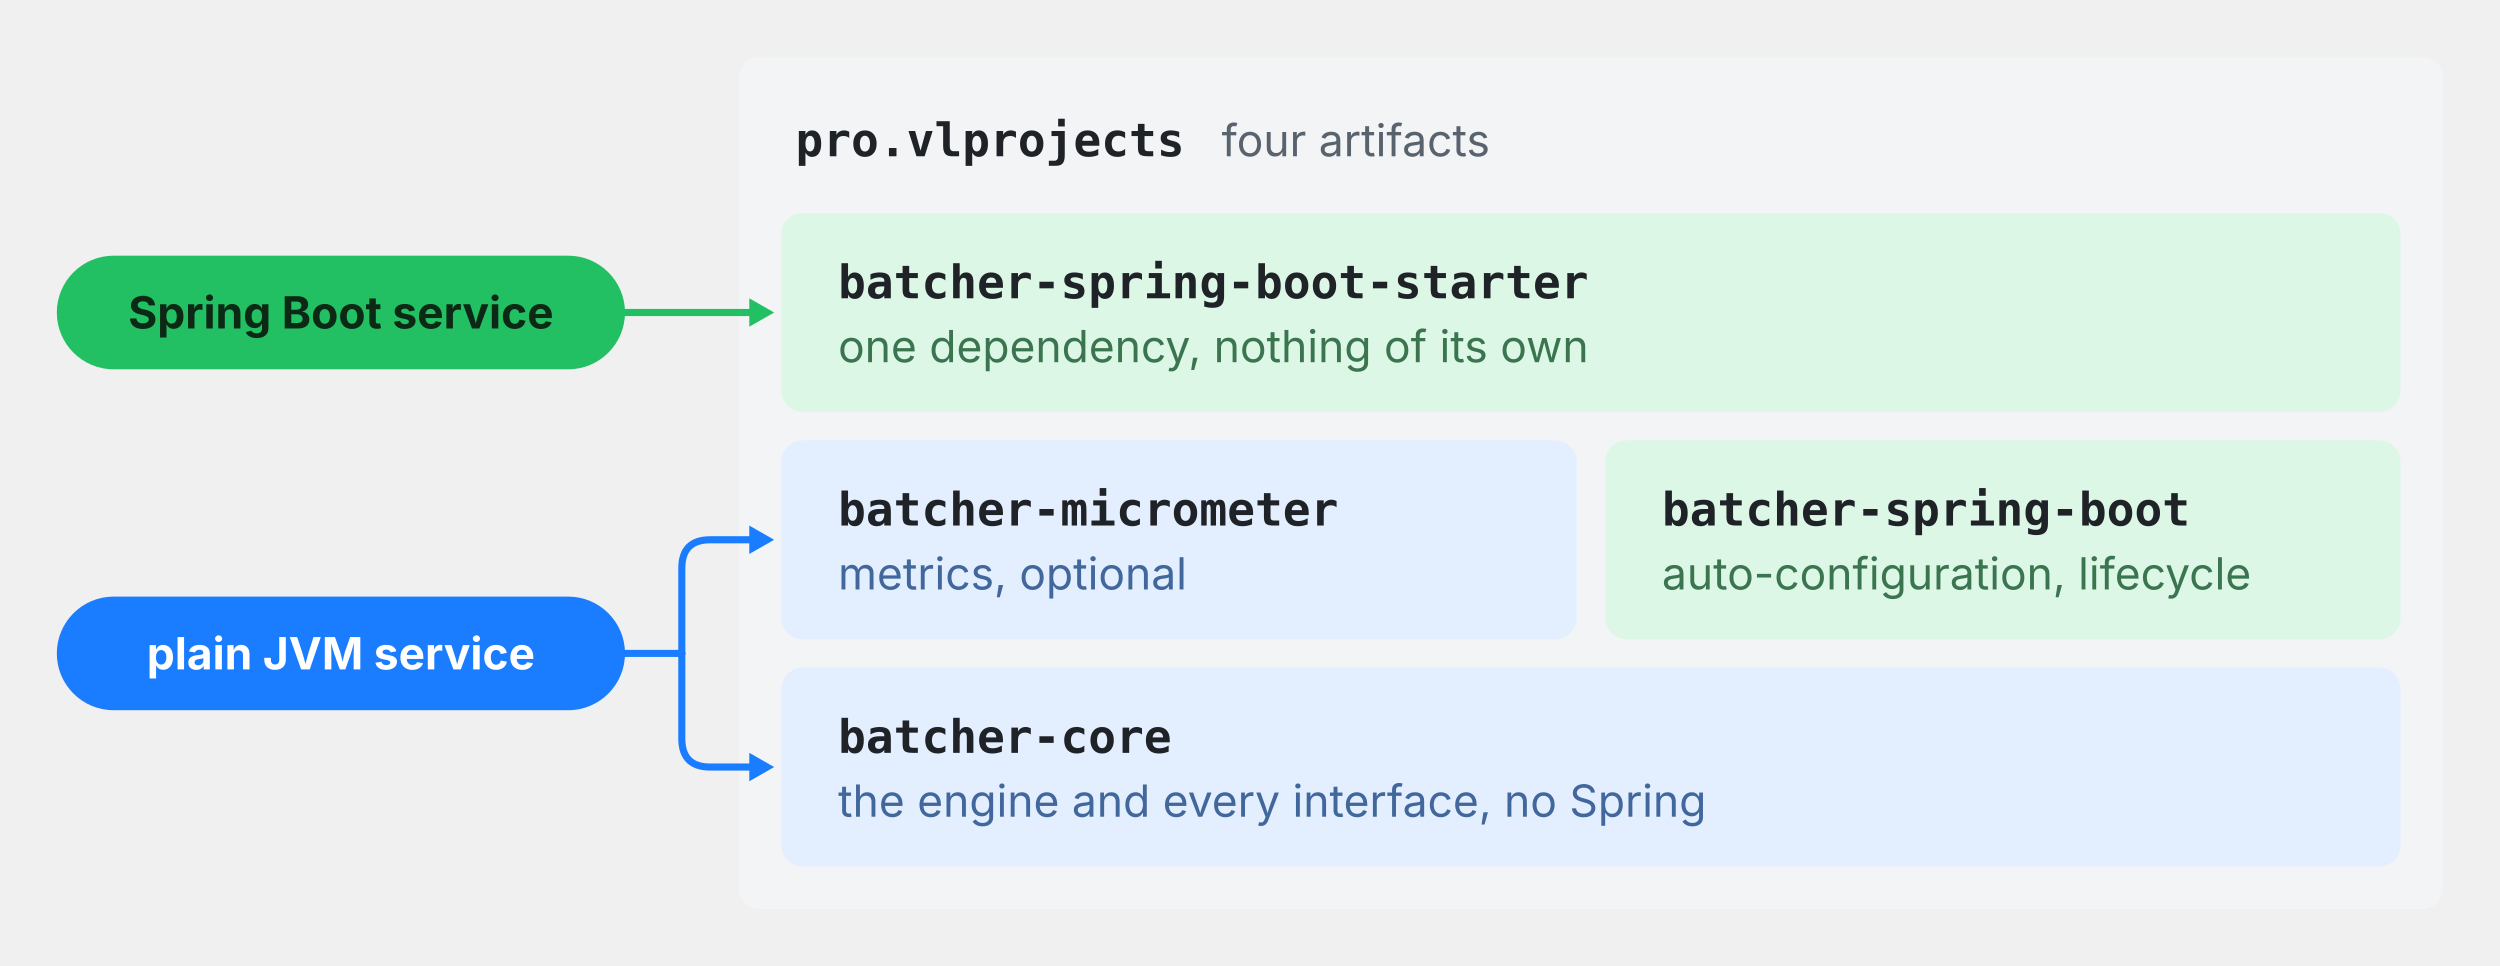
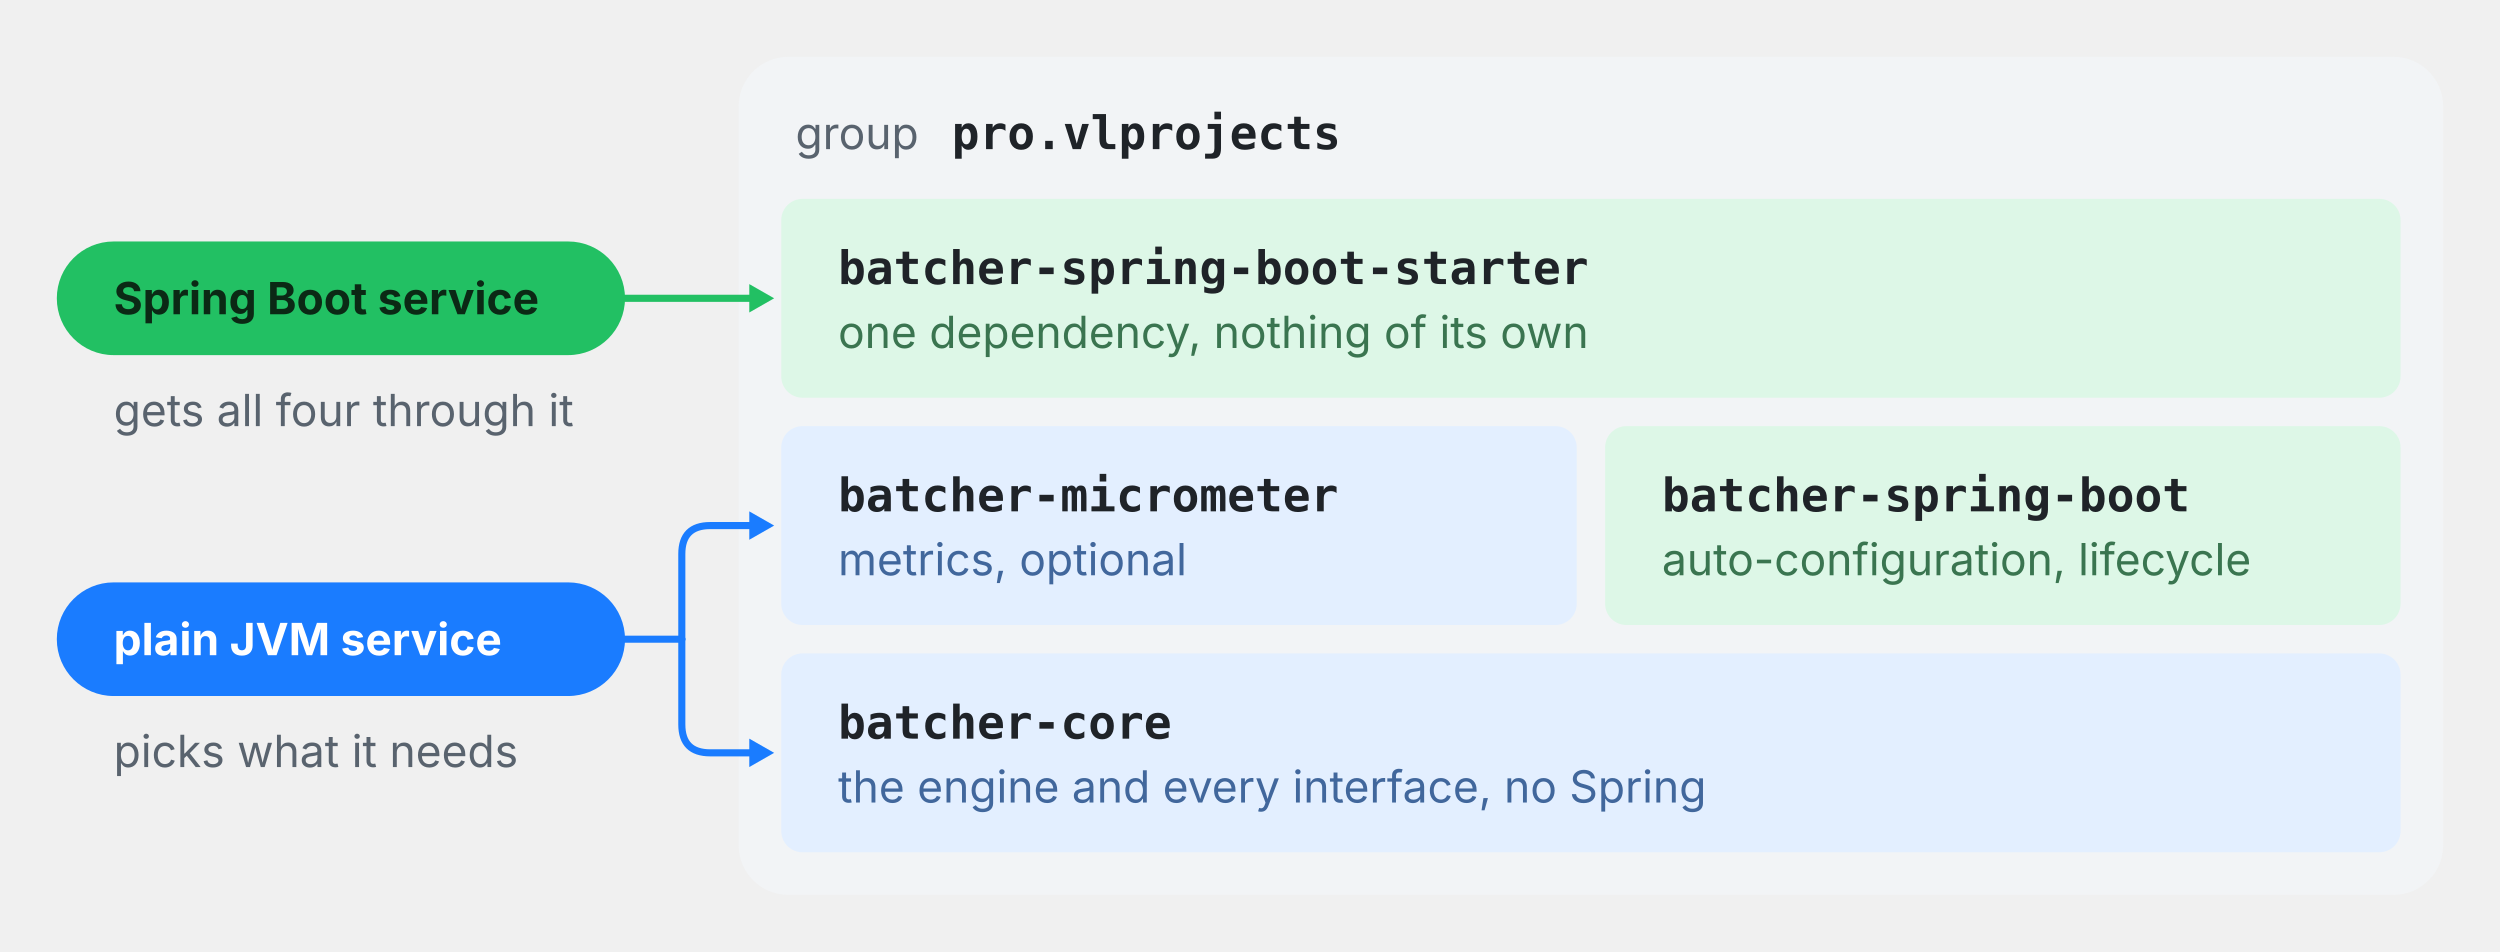
- <svg xmlns="http://www.w3.org/2000/svg" viewBox="0 0 704 272" width="704" height="272" role="img">
-   <rect x="208.0" y="16.0" width="480.0" height="240.0" rx="6" fill="#F2F4F6" />
-   <text x="224.0" y="44.0" font-family="ui-monospace, SFMono-Regular, 'SF Mono', Menlo, Consolas, monospace" font-size="13" font-weight="600" fill="#1F2328" text-anchor="start">pro.vlprojects</text>
-   <text x="344.0" y="44.0" font-family="-apple-system, BlinkMacSystemFont, 'Segoe UI', Inter, Helvetica, Arial, sans-serif" font-size="12.5" font-weight="400" fill="#59636E" text-anchor="start">four artifacts</text>
-   <rect x="220.0" y="60.0" width="456.0" height="56.0" rx="6" fill="#DDF7E7" />
-   <text x="236.0" y="84.0" font-family="ui-monospace, SFMono-Regular, 'SF Mono', Menlo, Consolas, monospace" font-size="13" font-weight="600" fill="#1F2328" text-anchor="start">batcher-spring-boot-starter</text>
-   <text x="236.0" y="102.0" font-family="-apple-system, BlinkMacSystemFont, 'Segoe UI', Inter, Helvetica, Arial, sans-serif" font-size="12.5" font-weight="400" fill="#3A7550" text-anchor="start">one dependency, nothing of its own</text>
-   <rect x="220.0" y="124.0" width="224.0" height="56.0" rx="6" fill="#E3EFFF" />
-   <text x="236.0" y="148.0" font-family="ui-monospace, SFMono-Regular, 'SF Mono', Menlo, Consolas, monospace" font-size="13" font-weight="600" fill="#1F2328" text-anchor="start">batcher-micrometer</text>
-   <text x="236.0" y="166.0" font-family="-apple-system, BlinkMacSystemFont, 'Segoe UI', Inter, Helvetica, Arial, sans-serif" font-size="12.5" font-weight="400" fill="#41679C" text-anchor="start">metrics, optional</text>
-   <rect x="452.0" y="124.0" width="224.0" height="56.0" rx="6" fill="#DDF7E7" />
-   <text x="468.0" y="148.0" font-family="ui-monospace, SFMono-Regular, 'SF Mono', Menlo, Consolas, monospace" font-size="13" font-weight="600" fill="#1F2328" text-anchor="start">batcher-spring-boot</text>
-   <text x="468.0" y="166.0" font-family="-apple-system, BlinkMacSystemFont, 'Segoe UI', Inter, Helvetica, Arial, sans-serif" font-size="12.5" font-weight="400" fill="#3A7550" text-anchor="start">auto-configuration, lifecycle</text>
-   <rect x="220.0" y="188.0" width="456.0" height="56.0" rx="6" fill="#E3EFFF" />
-   <text x="236.0" y="212.0" font-family="ui-monospace, SFMono-Regular, 'SF Mono', Menlo, Consolas, monospace" font-size="13" font-weight="600" fill="#1F2328" text-anchor="start">batcher-core</text>
-   <text x="236.0" y="230.0" font-family="-apple-system, BlinkMacSystemFont, 'Segoe UI', Inter, Helvetica, Arial, sans-serif" font-size="12.5" font-weight="400" fill="#41679C" text-anchor="start">the engine and every interface, no Spring</text>
-   <rect x="16.0" y="72.0" width="160.0" height="32.0" rx="16" fill="#22C063" />
-   <text x="96.0" y="92.5" font-family="-apple-system, BlinkMacSystemFont, 'Segoe UI', Inter, Helvetica, Arial, sans-serif" font-size="12.5" font-weight="650" fill="#0B2915" text-anchor="middle">Spring Boot service</text>
-   <path d="M176,88.0 L212,88.0" stroke="#22C063" stroke-width="2" fill="none" stroke-linecap="round" stroke-linejoin="round" />
-   <path d="M211,84.0 L218,88.0 L211,92.0 Z" fill="#22C063" />
-   <rect x="16.0" y="168.0" width="160.0" height="32.0" rx="16" fill="#1A7CFF" />
-   <text x="96.0" y="188.5" font-family="-apple-system, BlinkMacSystemFont, 'Segoe UI', Inter, Helvetica, Arial, sans-serif" font-size="12.5" font-weight="650" fill="#FFFFFF" text-anchor="middle">plain JVM service</text>
-   <path d="M176,184.0 L192,184.0" stroke="#1A7CFF" stroke-width="2" fill="none" stroke-linecap="round" stroke-linejoin="round" />
-   <path d="M192,184.0 L192,160.0 Q192,152.0 200,152.0 L212,152.0" stroke="#1A7CFF" stroke-width="2" fill="none" stroke-linecap="round" stroke-linejoin="round" />
-   <path d="M211,148.0 L218,152.0 L211,156.0 Z" fill="#1A7CFF" />
-   <path d="M192,184.0 L192,208.0 Q192,216.0 200,216.0 L212,216.0" stroke="#1A7CFF" stroke-width="2" fill="none" stroke-linecap="round" stroke-linejoin="round" />
-   <path d="M211,212.0 L218,216.0 L211,220.0 Z" fill="#1A7CFF" />
+ <svg xmlns="http://www.w3.org/2000/svg" viewBox="0 0 704 268" width="704" height="268" role="img">
+   <rect x="208.0" y="16.0" width="480.0" height="236.0" rx="14" fill="#F2F4F6" />
+   <text x="224.0" y="42.0" font-family="-apple-system, BlinkMacSystemFont, 'Segoe UI', Inter, Helvetica, Arial, sans-serif" font-size="12.5" font-weight="400" fill="#59636E" text-anchor="start">group</text>
+   <text x="268.0" y="42.0" font-family="ui-monospace, SFMono-Regular, 'SF Mono', Menlo, Consolas, monospace" font-size="13" font-weight="600" fill="#1F2328" text-anchor="start">pro.vlprojects</text>
+   <rect x="220.0" y="56.0" width="456.0" height="56.0" rx="6" fill="#DDF7E7" />
+   <text x="236.0" y="80.0" font-family="ui-monospace, SFMono-Regular, 'SF Mono', Menlo, Consolas, monospace" font-size="13" font-weight="600" fill="#1F2328" text-anchor="start">batcher-spring-boot-starter</text>
+   <text x="236.0" y="98.0" font-family="-apple-system, BlinkMacSystemFont, 'Segoe UI', Inter, Helvetica, Arial, sans-serif" font-size="12.5" font-weight="400" fill="#3A7550" text-anchor="start">one dependency, nothing of its own</text>
+   <rect x="220.0" y="120.0" width="224.0" height="56.0" rx="6" fill="#E3EFFF" />
+   <text x="236.0" y="144.0" font-family="ui-monospace, SFMono-Regular, 'SF Mono', Menlo, Consolas, monospace" font-size="13" font-weight="600" fill="#1F2328" text-anchor="start">batcher-micrometer</text>
+   <text x="236.0" y="162.0" font-family="-apple-system, BlinkMacSystemFont, 'Segoe UI', Inter, Helvetica, Arial, sans-serif" font-size="12.5" font-weight="400" fill="#41679C" text-anchor="start">metrics, optional</text>
+   <rect x="452.0" y="120.0" width="224.0" height="56.0" rx="6" fill="#DDF7E7" />
+   <text x="468.0" y="144.0" font-family="ui-monospace, SFMono-Regular, 'SF Mono', Menlo, Consolas, monospace" font-size="13" font-weight="600" fill="#1F2328" text-anchor="start">batcher-spring-boot</text>
+   <text x="468.0" y="162.0" font-family="-apple-system, BlinkMacSystemFont, 'Segoe UI', Inter, Helvetica, Arial, sans-serif" font-size="12.5" font-weight="400" fill="#3A7550" text-anchor="start">auto-configuration, lifecycle</text>
+   <rect x="220.0" y="184.0" width="456.0" height="56.0" rx="6" fill="#E3EFFF" />
+   <text x="236.0" y="208.0" font-family="ui-monospace, SFMono-Regular, 'SF Mono', Menlo, Consolas, monospace" font-size="13" font-weight="600" fill="#1F2328" text-anchor="start">batcher-core</text>
+   <text x="236.0" y="226.0" font-family="-apple-system, BlinkMacSystemFont, 'Segoe UI', Inter, Helvetica, Arial, sans-serif" font-size="12.5" font-weight="400" fill="#41679C" text-anchor="start">the engine and every interface, no Spring</text>
+   <rect x="16.0" y="68.0" width="160.0" height="32.0" rx="16" fill="#22C063" />
+   <text x="32.0" y="88.5" font-family="-apple-system, BlinkMacSystemFont, 'Segoe UI', Inter, Helvetica, Arial, sans-serif" font-size="12.5" font-weight="650" fill="#0B2915" text-anchor="start">Spring Boot service</text>
+   <text x="32.0" y="120.0" font-family="-apple-system, BlinkMacSystemFont, 'Segoe UI', Inter, Helvetica, Arial, sans-serif" font-size="12.5" font-weight="400" fill="#59636E" text-anchor="start">gets all four through it</text>
+   <path d="M176,84.0 L212,84.0" stroke="#22C063" stroke-width="2" fill="none" stroke-linecap="round" stroke-linejoin="round" />
+   <path d="M211,80.0 L218,84.0 L211,88.0 Z" fill="#22C063" />
+   <rect x="16.0" y="164.0" width="160.0" height="32.0" rx="16" fill="#1A7CFF" />
+   <text x="32.0" y="184.5" font-family="-apple-system, BlinkMacSystemFont, 'Segoe UI', Inter, Helvetica, Arial, sans-serif" font-size="12.5" font-weight="650" fill="#FFFFFF" text-anchor="start">plain JVM service</text>
+   <text x="32.0" y="216.0" font-family="-apple-system, BlinkMacSystemFont, 'Segoe UI', Inter, Helvetica, Arial, sans-serif" font-size="12.5" font-weight="400" fill="#59636E" text-anchor="start">picks what it needs</text>
+   <path d="M176,180.0 L192,180.0" stroke="#1A7CFF" stroke-width="2" fill="none" stroke-linecap="round" stroke-linejoin="round" />
+   <path d="M192,180.0 L192,156.0 Q192,148.0 200,148.0 L212,148.0" stroke="#1A7CFF" stroke-width="2" fill="none" stroke-linecap="round" stroke-linejoin="round" />
+   <path d="M211,144.0 L218,148.0 L211,152.0 Z" fill="#1A7CFF" />
+   <path d="M192,180.0 L192,204.0 Q192,212.0 200,212.0 L212,212.0" stroke="#1A7CFF" stroke-width="2" fill="none" stroke-linecap="round" stroke-linejoin="round" />
+   <path d="M211,208.0 L218,212.0 L211,216.0 Z" fill="#1A7CFF" />
</svg>
